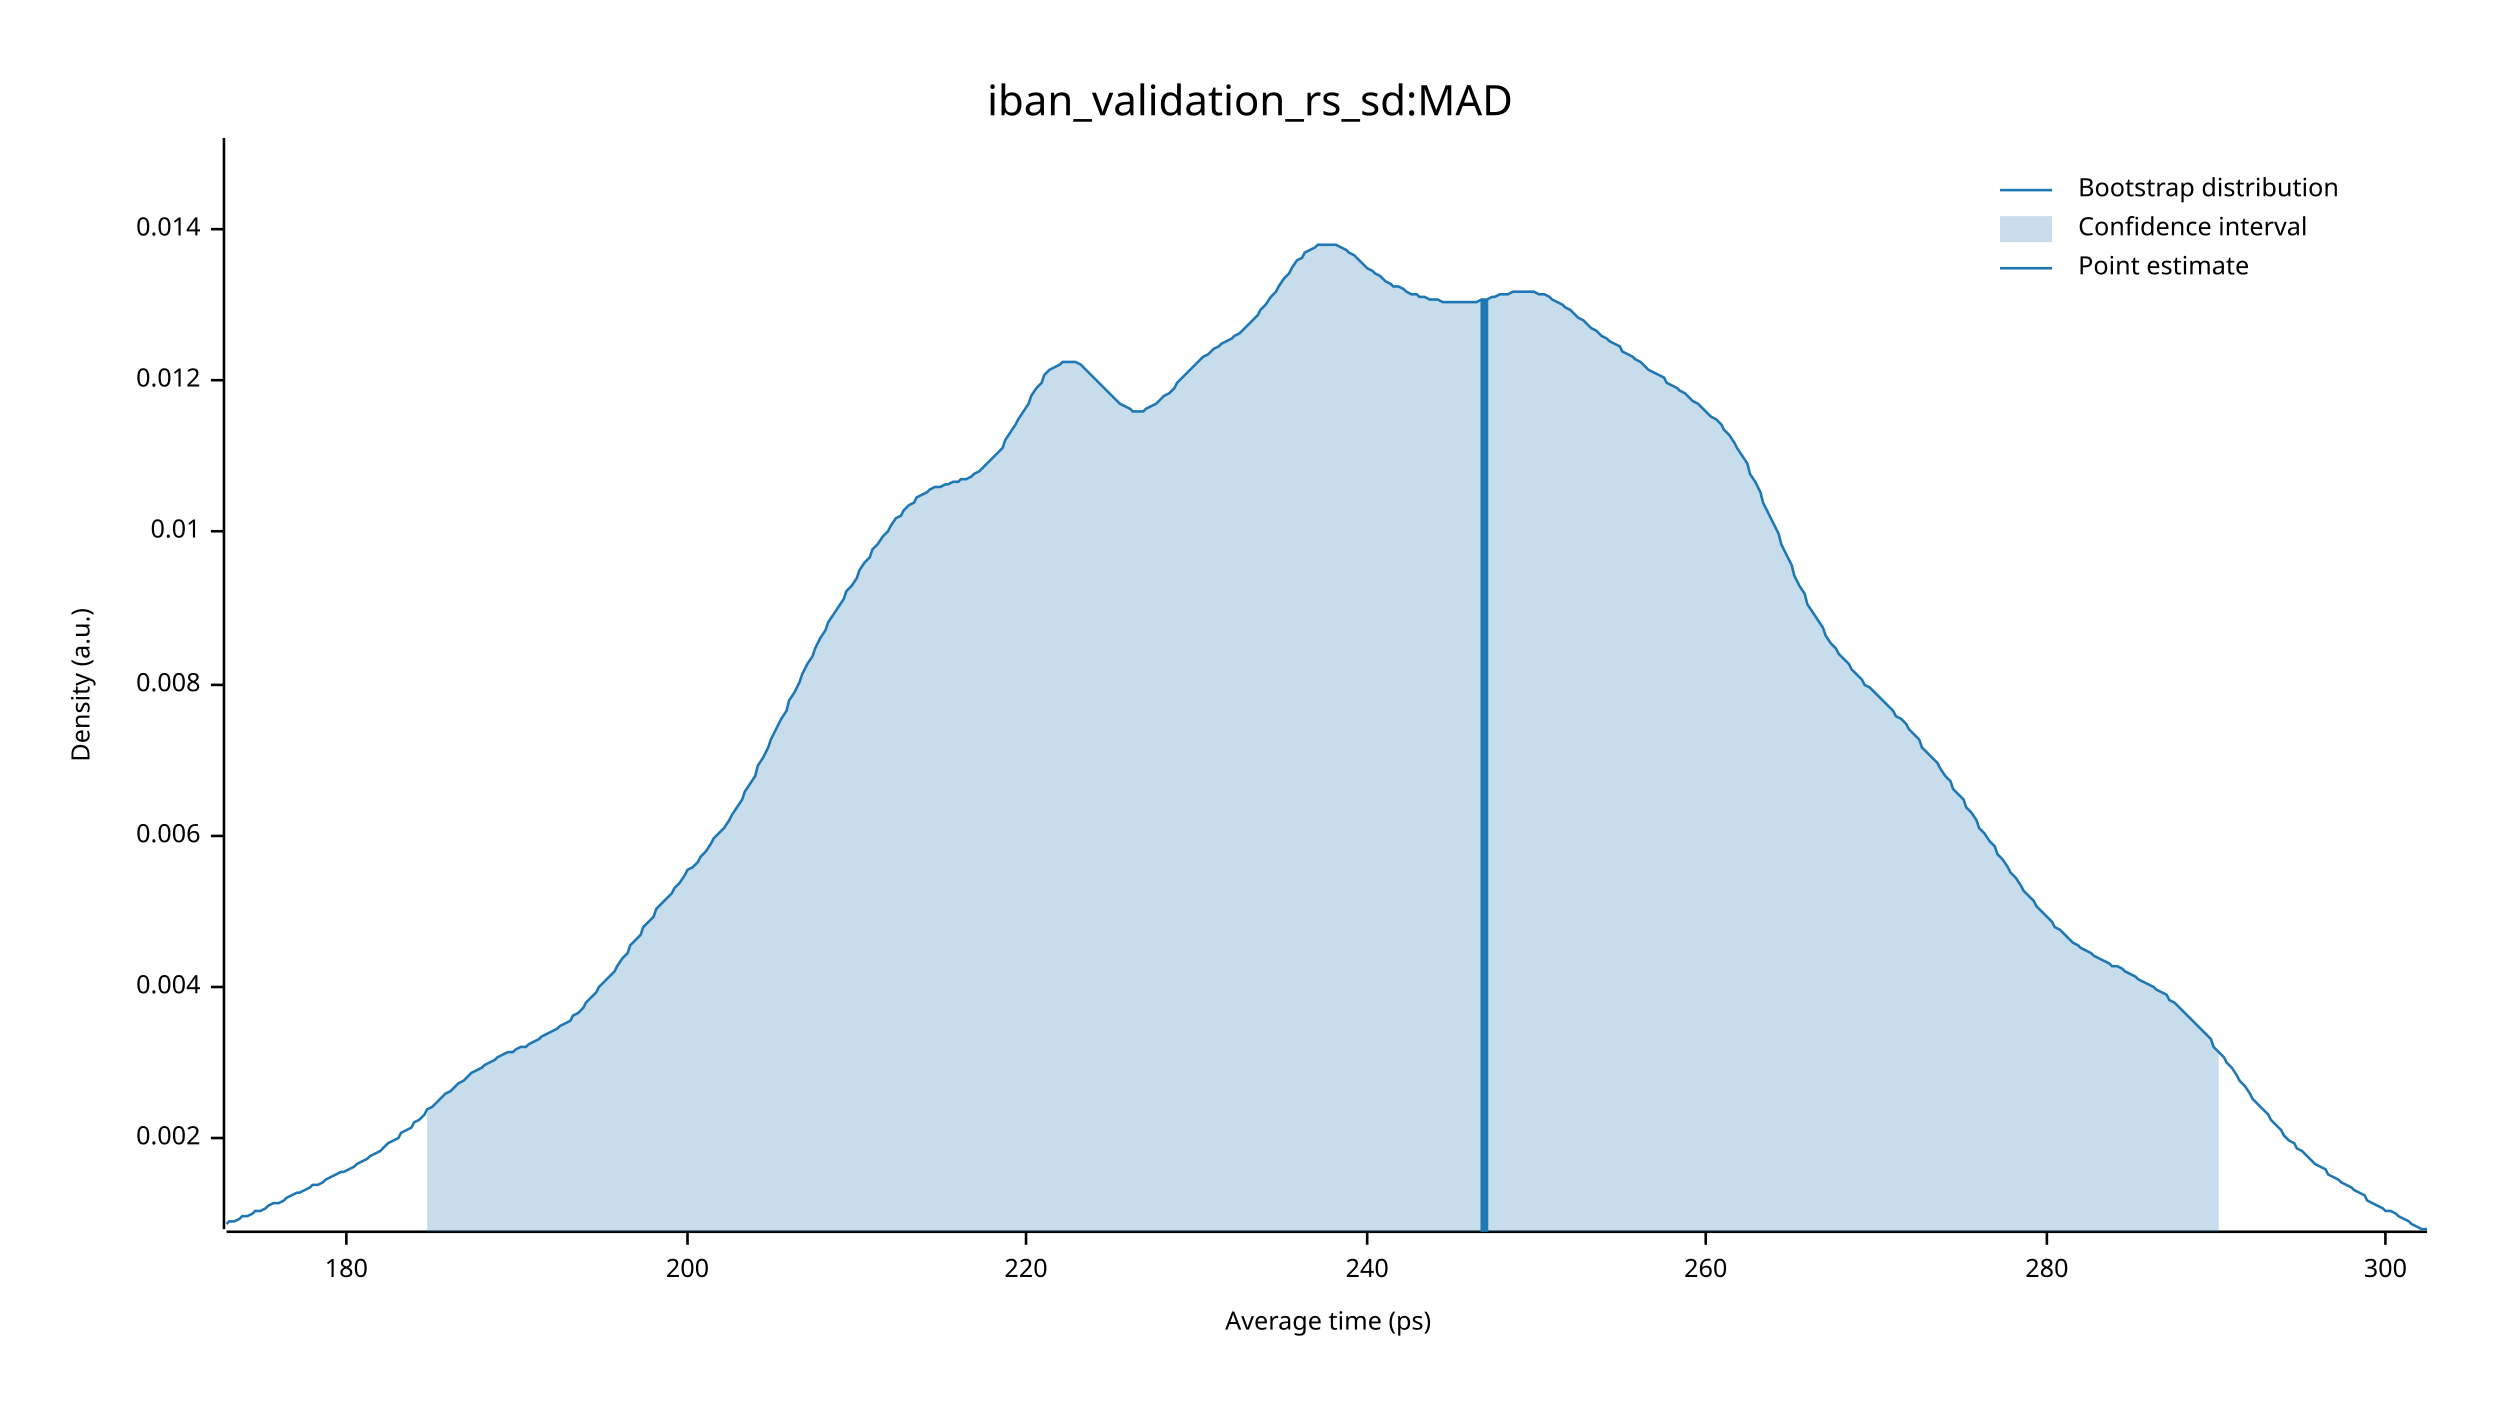
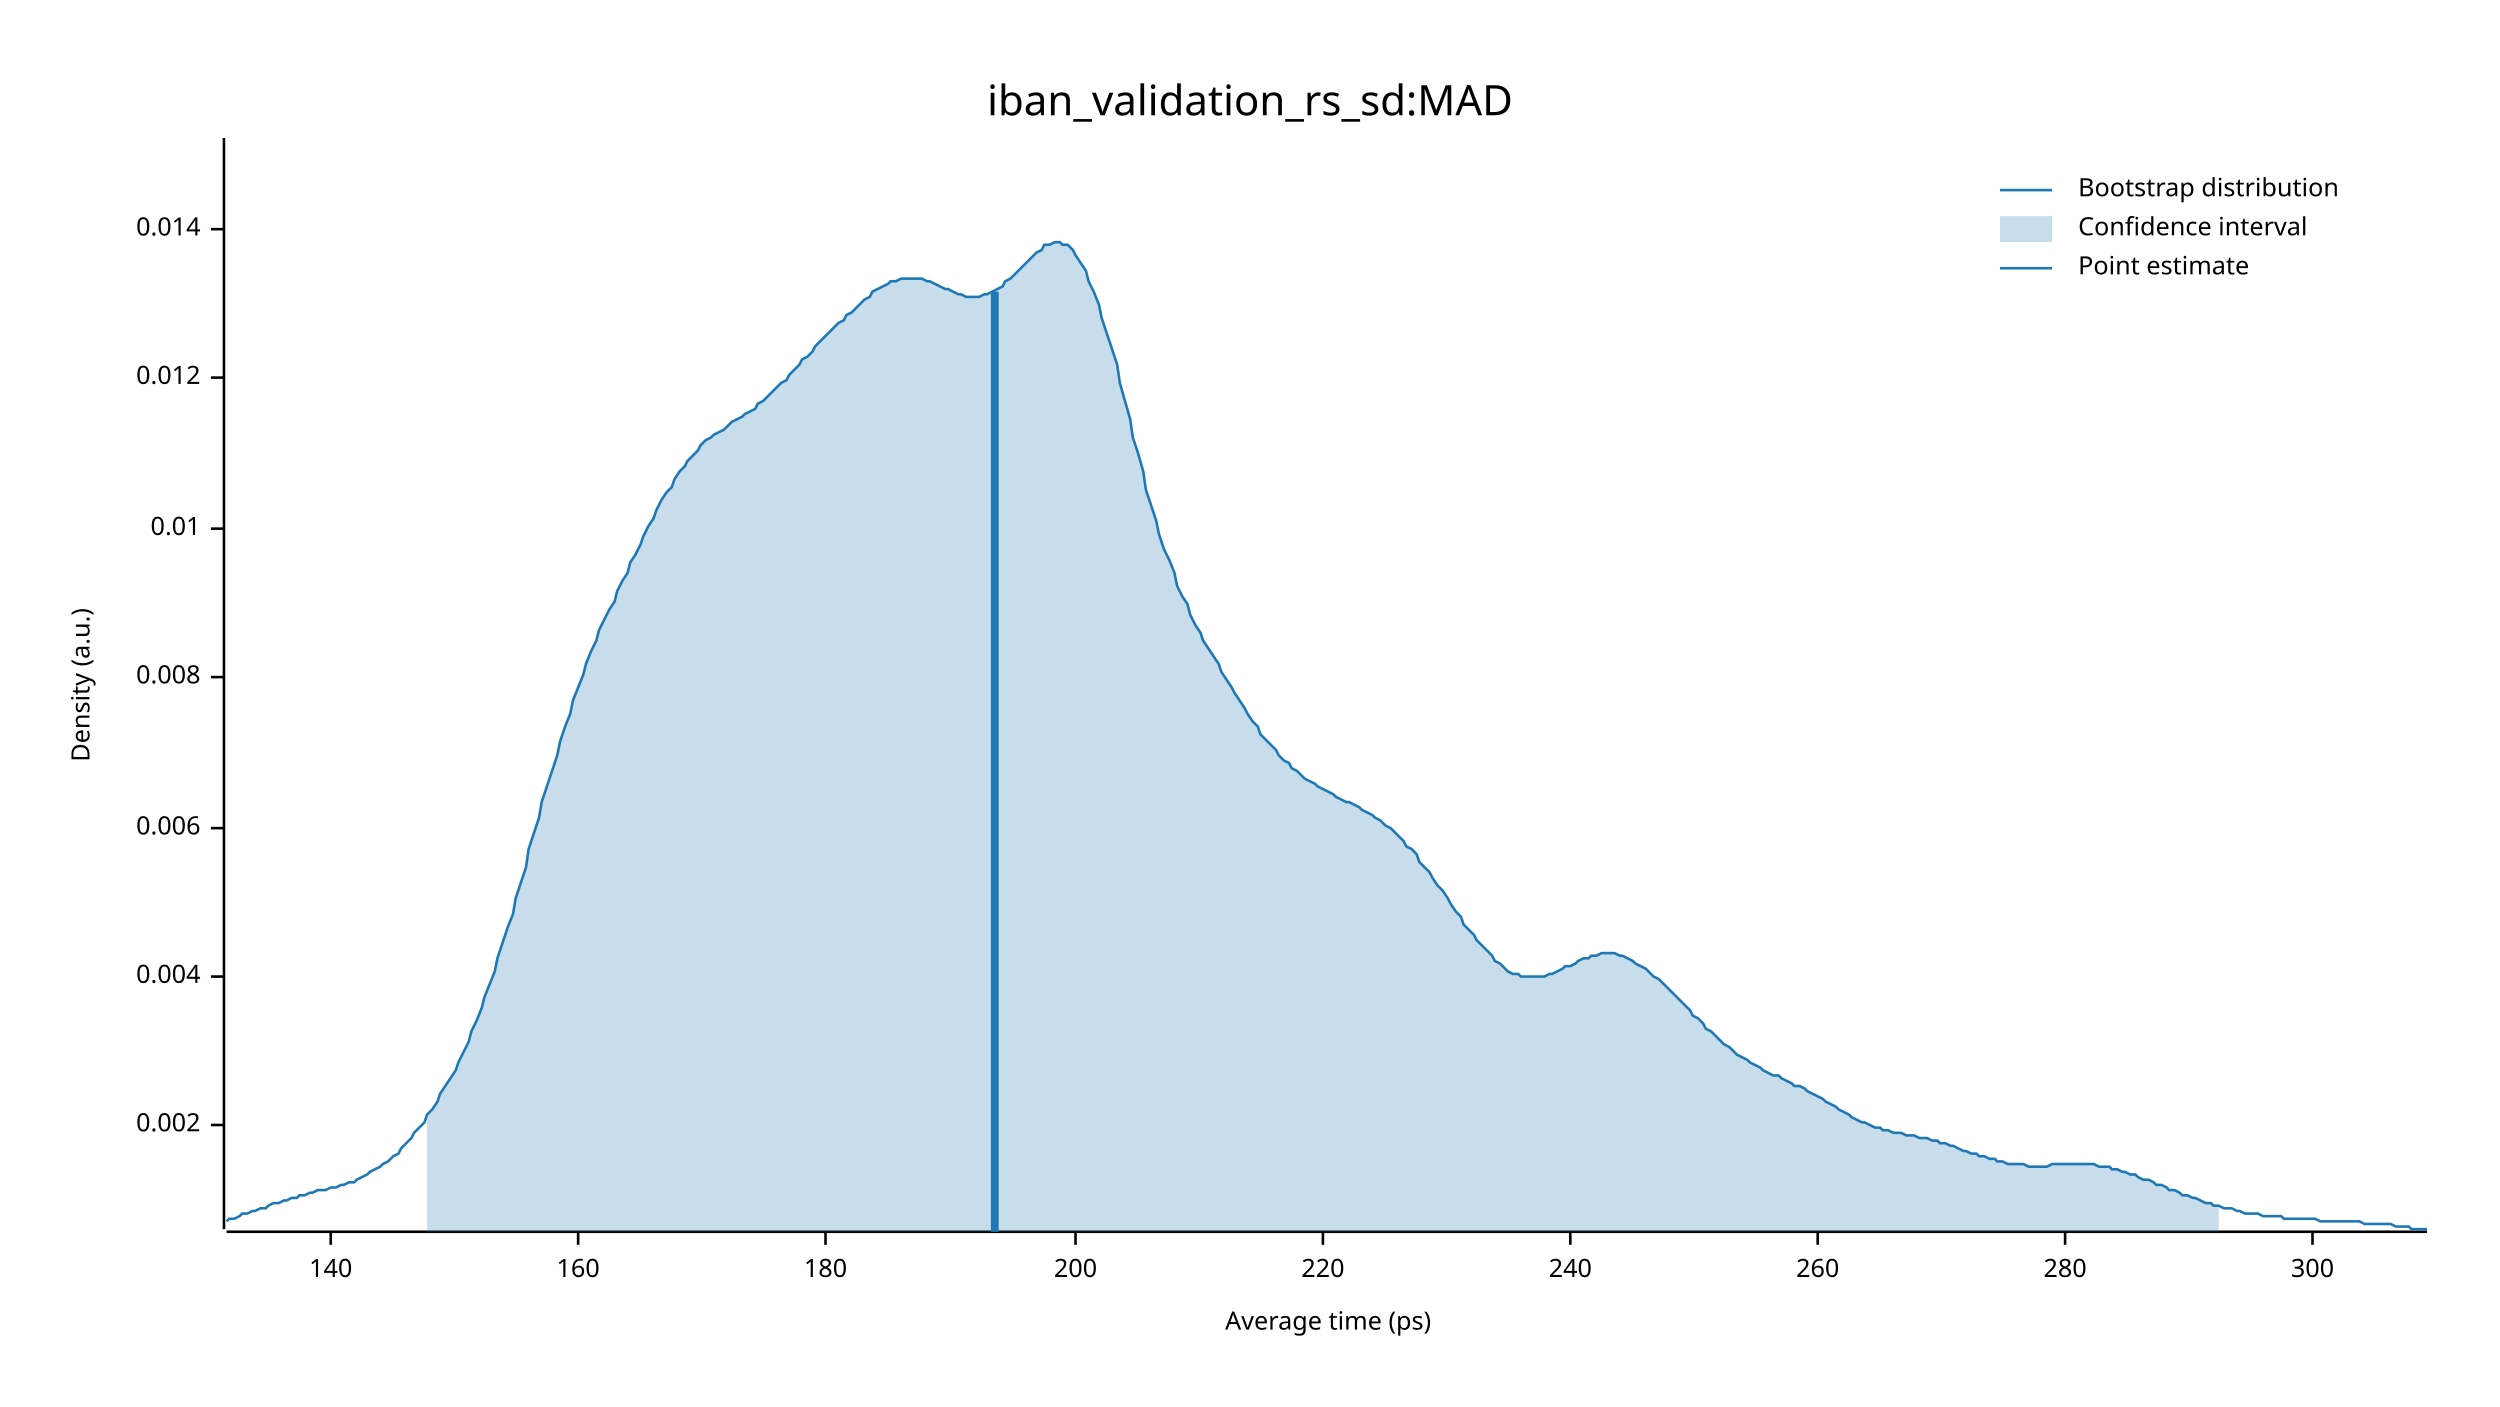
<svg xmlns="http://www.w3.org/2000/svg" width="960" height="540" viewBox="0 0 960 540">
  <text x="480" y="32" dy="0.76em" text-anchor="middle" font-family="sans-serif" font-size="16.129" opacity="1" fill="#000000">
iban_validation_rs_sd:MAD
</text>
  <text x="27" y="263" dy="0.76em" text-anchor="middle" font-family="sans-serif" font-size="9.677" opacity="1" fill="#000000" transform="rotate(270, 27, 263)">
Density (a.u.)
</text>
  <text x="510" y="513" dy="-0.5ex" text-anchor="middle" font-family="sans-serif" font-size="9.677" opacity="1" fill="#000000">
Average time (ps)
</text>
  <polyline fill="none" opacity="1" stroke="#000000" stroke-width="1" points="86,53 86,472 " />
-   <text x="77" y="437" dy="0.5ex" text-anchor="end" font-family="sans-serif" font-size="9.677" opacity="1" fill="#000000">
+   <text x="77" y="432" dy="0.5ex" text-anchor="end" font-family="sans-serif" font-size="9.677" opacity="1" fill="#000000">
0.002
</text>
-   <polyline fill="none" opacity="1" stroke="#000000" stroke-width="1" points="81,437 86,437 " />
-   <text x="77" y="379" dy="0.5ex" text-anchor="end" font-family="sans-serif" font-size="9.677" opacity="1" fill="#000000">
+   <polyline fill="none" opacity="1" stroke="#000000" stroke-width="1" points="81,432 86,432 " />
+   <text x="77" y="375" dy="0.5ex" text-anchor="end" font-family="sans-serif" font-size="9.677" opacity="1" fill="#000000">
0.004
</text>
-   <polyline fill="none" opacity="1" stroke="#000000" stroke-width="1" points="81,379 86,379 " />
-   <text x="77" y="321" dy="0.5ex" text-anchor="end" font-family="sans-serif" font-size="9.677" opacity="1" fill="#000000">
+   <polyline fill="none" opacity="1" stroke="#000000" stroke-width="1" points="81,375 86,375 " />
+   <text x="77" y="318" dy="0.5ex" text-anchor="end" font-family="sans-serif" font-size="9.677" opacity="1" fill="#000000">
0.006
</text>
-   <polyline fill="none" opacity="1" stroke="#000000" stroke-width="1" points="81,321 86,321 " />
-   <text x="77" y="263" dy="0.5ex" text-anchor="end" font-family="sans-serif" font-size="9.677" opacity="1" fill="#000000">
+   <polyline fill="none" opacity="1" stroke="#000000" stroke-width="1" points="81,318 86,318 " />
+   <text x="77" y="260" dy="0.5ex" text-anchor="end" font-family="sans-serif" font-size="9.677" opacity="1" fill="#000000">
0.008
</text>
-   <polyline fill="none" opacity="1" stroke="#000000" stroke-width="1" points="81,263 86,263 " />
-   <text x="77" y="204" dy="0.5ex" text-anchor="end" font-family="sans-serif" font-size="9.677" opacity="1" fill="#000000">
+   <polyline fill="none" opacity="1" stroke="#000000" stroke-width="1" points="81,260 86,260 " />
+   <text x="77" y="203" dy="0.5ex" text-anchor="end" font-family="sans-serif" font-size="9.677" opacity="1" fill="#000000">
0.01
</text>
-   <polyline fill="none" opacity="1" stroke="#000000" stroke-width="1" points="81,204 86,204 " />
-   <text x="77" y="146" dy="0.5ex" text-anchor="end" font-family="sans-serif" font-size="9.677" opacity="1" fill="#000000">
+   <polyline fill="none" opacity="1" stroke="#000000" stroke-width="1" points="81,203 86,203 " />
+   <text x="77" y="145" dy="0.5ex" text-anchor="end" font-family="sans-serif" font-size="9.677" opacity="1" fill="#000000">
0.012
</text>
-   <polyline fill="none" opacity="1" stroke="#000000" stroke-width="1" points="81,146 86,146 " />
+   <polyline fill="none" opacity="1" stroke="#000000" stroke-width="1" points="81,145 86,145 " />
  <text x="77" y="88" dy="0.5ex" text-anchor="end" font-family="sans-serif" font-size="9.677" opacity="1" fill="#000000">
0.014
</text>
  <polyline fill="none" opacity="1" stroke="#000000" stroke-width="1" points="81,88 86,88 " />
  <polyline fill="none" opacity="1" stroke="#000000" stroke-width="1" points="87,473 932,473 " />
-   <text x="133" y="483" dy="0.76em" text-anchor="middle" font-family="sans-serif" font-size="9.677" opacity="1" fill="#000000">
+   <text x="127" y="483" dy="0.76em" text-anchor="middle" font-family="sans-serif" font-size="9.677" opacity="1" fill="#000000">
+ 140
+ </text>
+   <polyline fill="none" opacity="1" stroke="#000000" stroke-width="1" points="127,473 127,478 " />
+   <text x="222" y="483" dy="0.76em" text-anchor="middle" font-family="sans-serif" font-size="9.677" opacity="1" fill="#000000">
+ 160
+ </text>
+   <polyline fill="none" opacity="1" stroke="#000000" stroke-width="1" points="222,473 222,478 " />
+   <text x="317" y="483" dy="0.76em" text-anchor="middle" font-family="sans-serif" font-size="9.677" opacity="1" fill="#000000">
180
</text>
-   <polyline fill="none" opacity="1" stroke="#000000" stroke-width="1" points="133,473 133,478 " />
-   <text x="264" y="483" dy="0.76em" text-anchor="middle" font-family="sans-serif" font-size="9.677" opacity="1" fill="#000000">
+   <polyline fill="none" opacity="1" stroke="#000000" stroke-width="1" points="317,473 317,478 " />
+   <text x="413" y="483" dy="0.76em" text-anchor="middle" font-family="sans-serif" font-size="9.677" opacity="1" fill="#000000">
200
</text>
-   <polyline fill="none" opacity="1" stroke="#000000" stroke-width="1" points="264,473 264,478 " />
-   <text x="394" y="483" dy="0.76em" text-anchor="middle" font-family="sans-serif" font-size="9.677" opacity="1" fill="#000000">
+   <polyline fill="none" opacity="1" stroke="#000000" stroke-width="1" points="413,473 413,478 " />
+   <text x="508" y="483" dy="0.76em" text-anchor="middle" font-family="sans-serif" font-size="9.677" opacity="1" fill="#000000">
220
</text>
-   <polyline fill="none" opacity="1" stroke="#000000" stroke-width="1" points="394,473 394,478 " />
-   <text x="525" y="483" dy="0.76em" text-anchor="middle" font-family="sans-serif" font-size="9.677" opacity="1" fill="#000000">
+   <polyline fill="none" opacity="1" stroke="#000000" stroke-width="1" points="508,473 508,478 " />
+   <text x="603" y="483" dy="0.76em" text-anchor="middle" font-family="sans-serif" font-size="9.677" opacity="1" fill="#000000">
240
</text>
-   <polyline fill="none" opacity="1" stroke="#000000" stroke-width="1" points="525,473 525,478 " />
-   <text x="655" y="483" dy="0.76em" text-anchor="middle" font-family="sans-serif" font-size="9.677" opacity="1" fill="#000000">
+   <polyline fill="none" opacity="1" stroke="#000000" stroke-width="1" points="603,473 603,478 " />
+   <text x="698" y="483" dy="0.76em" text-anchor="middle" font-family="sans-serif" font-size="9.677" opacity="1" fill="#000000">
260
</text>
-   <polyline fill="none" opacity="1" stroke="#000000" stroke-width="1" points="655,473 655,478 " />
-   <text x="786" y="483" dy="0.76em" text-anchor="middle" font-family="sans-serif" font-size="9.677" opacity="1" fill="#000000">
+   <polyline fill="none" opacity="1" stroke="#000000" stroke-width="1" points="698,473 698,478 " />
+   <text x="793" y="483" dy="0.76em" text-anchor="middle" font-family="sans-serif" font-size="9.677" opacity="1" fill="#000000">
280
</text>
-   <polyline fill="none" opacity="1" stroke="#000000" stroke-width="1" points="786,473 786,478 " />
-   <text x="916" y="483" dy="0.76em" text-anchor="middle" font-family="sans-serif" font-size="9.677" opacity="1" fill="#000000">
+   <polyline fill="none" opacity="1" stroke="#000000" stroke-width="1" points="793,473 793,478 " />
+   <text x="888" y="483" dy="0.76em" text-anchor="middle" font-family="sans-serif" font-size="9.677" opacity="1" fill="#000000">
300
</text>
-   <polyline fill="none" opacity="1" stroke="#000000" stroke-width="1" points="916,473 916,478 " />
-   <polyline fill="none" opacity="1" stroke="#1F78B4" stroke-width="1" points="87,470 88,469 90,469 92,468 93,467 95,467 97,466 98,465 100,465 102,464 103,463 105,462 107,462 109,461 110,460 112,459 114,458 115,458 117,457 119,456 120,455 122,455 124,454 125,453 127,452 129,451 131,450 132,450 134,449 136,448 137,447 139,446 141,445 142,444 144,443 146,442 147,441 149,439 151,438 153,437 154,435 156,434 158,433 159,431 161,430 163,428 164,426 166,425 168,423 169,422 171,420 173,419 175,417 176,416 178,415 180,413 181,412 183,411 185,410 186,409 188,408 190,407 191,406 193,405 195,404 197,404 198,403 200,402 202,402 203,401 205,400 207,399 208,398 210,397 212,396 214,395 215,394 217,393 219,392 220,390 222,389 224,387 225,385 227,383 229,381 230,379 232,377 234,375 236,373 237,371 239,368 241,366 242,363 244,361 246,359 247,356 249,354 251,352 252,349 254,347 256,345 258,343 259,341 261,339 263,336 264,334 266,333 268,331 269,329 271,327 273,324 274,322 276,320 278,318 280,315 281,313 283,310 285,307 286,304 288,301 290,298 291,294 293,291 295,287 296,284 298,280 300,276 302,273 303,269 305,266 307,262 308,259 310,255 312,252 313,249 315,245 317,242 318,239 320,236 322,233 324,230 325,227 327,225 329,222 330,219 332,216 334,214 335,211 337,209 339,206 341,204 342,202 344,199 346,198 347,196 349,194 351,193 352,191 354,190 356,189 357,188 359,187 361,187 363,186 364,186 366,185 368,185 369,184 371,184 373,183 374,182 376,181 378,179 379,178 381,176 383,174 385,172 386,169 388,166 390,163 391,161 393,158 395,155 396,152 398,149 400,147 401,144 403,142 405,141 407,140 408,139 410,139 412,139 413,139 415,140 417,142 418,143 420,145 422,147 423,148 425,150 427,152 429,154 430,155 432,156 434,157 435,158 437,158 439,158 440,157 442,156 444,155 445,154 447,152 449,151 451,149 452,147 454,145 456,143 457,142 459,140 461,138 462,137 464,136 466,134 468,133 469,132 471,131 473,130 474,129 476,128 478,126 479,125 481,123 483,121 484,119 486,117 488,114 490,112 491,110 493,107 495,105 496,103 498,100 500,99 501,97 503,96 505,95 506,94 508,94 510,94 512,94 513,94 515,95 517,96 518,97 520,98 522,100 523,101 525,103 527,104 528,105 530,106 532,108 534,109 535,110 537,110 539,111 540,112 542,113 544,113 545,114 547,114 549,115 550,115 552,115 554,116 556,116 557,116 559,116 561,116 562,116 564,116 566,116 567,116 569,115 571,115 573,114 574,114 576,113 578,113 579,113 581,112 583,112 584,112 586,112 588,112 589,112 591,113 593,113 595,114 596,115 598,116 600,117 601,118 603,119 605,121 606,122 608,123 610,125 611,126 613,127 615,129 617,130 618,131 620,132 622,133 623,135 625,136 627,137 628,138 630,139 632,141 633,142 635,143 637,144 639,145 640,147 642,148 644,149 645,150 647,151 649,153 650,154 652,155 654,157 655,158 657,160 659,161 661,163 662,165 664,167 666,170 667,172 669,175 671,178 672,182 674,185 676,189 677,193 679,197 681,201 683,205 684,209 686,213 688,217 689,221 691,225 693,228 694,232 696,235 698,238 700,241 701,244 703,247 705,249 706,251 708,253 710,255 711,257 713,259 715,261 716,263 718,264 720,266 722,268 723,269 725,271 727,273 728,275 730,276 732,278 733,280 735,282 737,284 738,287 740,289 742,291 744,293 745,295 747,298 749,300 750,303 752,305 754,307 755,310 757,312 759,315 760,318 762,320 764,323 766,325 767,328 769,330 771,333 772,335 774,337 776,340 777,342 779,344 781,346 782,348 784,350 786,352 788,354 789,356 791,357 793,359 794,360 796,362 798,363 799,364 801,365 803,366 804,367 806,368 808,369 810,370 811,371 813,371 815,372 816,373 818,374 820,375 821,376 823,377 825,378 827,379 828,380 830,381 832,382 833,384 835,385 837,387 838,388 840,390 842,392 843,393 845,395 847,397 849,399 850,402 852,404 854,406 855,408 857,410 859,413 860,415 862,417 864,420 865,422 867,424 869,426 871,428 872,430 874,432 876,434 877,436 879,438 881,439 882,441 884,442 886,444 887,445 889,447 891,448 893,449 894,451 896,452 898,453 899,454 901,455 903,456 904,457 906,458 908,459 909,461 911,462 913,463 915,464 916,465 918,465 920,466 921,467 923,468 925,469 926,470 928,471 930,472 932,472 " />
-   <polygon opacity="0.25" fill="#1F78B4" points="164,426 166,425 168,423 169,422 171,420 173,419 175,417 176,416 178,415 180,413 181,412 183,411 185,410 186,409 188,408 190,407 191,406 193,405 195,404 197,404 198,403 200,402 202,402 203,401 205,400 207,399 208,398 210,397 212,396 214,395 215,394 217,393 219,392 220,390 222,389 224,387 225,385 227,383 229,381 230,379 232,377 234,375 236,373 237,371 239,368 241,366 242,363 244,361 246,359 247,356 249,354 251,352 252,349 254,347 256,345 258,343 259,341 261,339 263,336 264,334 266,333 268,331 269,329 271,327 273,324 274,322 276,320 278,318 280,315 281,313 283,310 285,307 286,304 288,301 290,298 291,294 293,291 295,287 296,284 298,280 300,276 302,273 303,269 305,266 307,262 308,259 310,255 312,252 313,249 315,245 317,242 318,239 320,236 322,233 324,230 325,227 327,225 329,222 330,219 332,216 334,214 335,211 337,209 339,206 341,204 342,202 344,199 346,198 347,196 349,194 351,193 352,191 354,190 356,189 357,188 359,187 361,187 363,186 364,186 366,185 368,185 369,184 371,184 373,183 374,182 376,181 378,179 379,178 381,176 383,174 385,172 386,169 388,166 390,163 391,161 393,158 395,155 396,152 398,149 400,147 401,144 403,142 405,141 407,140 408,139 410,139 412,139 413,139 415,140 417,142 418,143 420,145 422,147 423,148 425,150 427,152 429,154 430,155 432,156 434,157 435,158 437,158 439,158 440,157 442,156 444,155 445,154 447,152 449,151 451,149 452,147 454,145 456,143 457,142 459,140 461,138 462,137 464,136 466,134 468,133 469,132 471,131 473,130 474,129 476,128 478,126 479,125 481,123 483,121 484,119 486,117 488,114 490,112 491,110 493,107 495,105 496,103 498,100 500,99 501,97 503,96 505,95 506,94 508,94 510,94 512,94 513,94 515,95 517,96 518,97 520,98 522,100 523,101 525,103 527,104 528,105 530,106 532,108 534,109 535,110 537,110 539,111 540,112 542,113 544,113 545,114 547,114 549,115 550,115 552,115 554,116 556,116 557,116 559,116 561,116 562,116 564,116 566,116 567,116 569,115 571,115 573,114 574,114 576,113 578,113 579,113 581,112 583,112 584,112 586,112 588,112 589,112 591,113 593,113 595,114 596,115 598,116 600,117 601,118 603,119 605,121 606,122 608,123 610,125 611,126 613,127 615,129 617,130 618,131 620,132 622,133 623,135 625,136 627,137 628,138 630,139 632,141 633,142 635,143 637,144 639,145 640,147 642,148 644,149 645,150 647,151 649,153 650,154 652,155 654,157 655,158 657,160 659,161 661,163 662,165 664,167 666,170 667,172 669,175 671,178 672,182 674,185 676,189 677,193 679,197 681,201 683,205 684,209 686,213 688,217 689,221 691,225 693,228 694,232 696,235 698,238 700,241 701,244 703,247 705,249 706,251 708,253 710,255 711,257 713,259 715,261 716,263 718,264 720,266 722,268 723,269 725,271 727,273 728,275 730,276 732,278 733,280 735,282 737,284 738,287 740,289 742,291 744,293 745,295 747,298 749,300 750,303 752,305 754,307 755,310 757,312 759,315 760,318 762,320 764,323 766,325 767,328 769,330 771,333 772,335 774,337 776,340 777,342 779,344 781,346 782,348 784,350 786,352 788,354 789,356 791,357 793,359 794,360 796,362 798,363 799,364 801,365 803,366 804,367 806,368 808,369 810,370 811,371 813,371 815,372 816,373 818,374 820,375 821,376 823,377 825,378 827,379 828,380 830,381 832,382 833,384 835,385 837,387 838,388 840,390 842,392 843,393 845,395 847,397 849,399 850,402 852,404 852,473 164,473 " />
-   <polyline fill="none" opacity="1" stroke="#1F78B4" stroke-width="3" points="570,473 570,115 " />
+   <polyline fill="none" opacity="1" stroke="#000000" stroke-width="1" points="888,473 888,478 " />
+   <polyline fill="none" opacity="1" stroke="#1F78B4" stroke-width="1" points="87,469 88,468 90,468 92,467 93,466 95,466 97,465 98,465 100,464 102,464 103,463 105,462 107,462 109,461 110,461 112,460 114,460 115,459 117,459 119,458 120,458 122,457 124,457 125,457 127,456 129,456 131,455 132,455 134,454 136,454 137,453 139,452 141,451 142,450 144,449 146,448 147,447 149,446 151,444 153,443 154,441 156,439 158,437 159,435 161,433 163,431 164,428 166,426 168,423 169,420 171,417 173,414 175,411 176,408 178,404 180,400 181,396 183,392 185,387 186,383 188,378 190,373 191,368 193,362 195,356 197,351 198,345 200,339 202,333 203,326 205,320 207,314 208,308 210,302 212,296 214,290 215,285 217,279 219,274 220,269 222,264 224,259 225,255 227,250 229,246 230,242 232,238 234,234 236,231 237,227 239,223 241,220 242,216 244,213 246,209 247,206 249,202 251,199 252,196 254,192 256,189 258,187 259,184 261,181 263,179 264,177 266,175 268,173 269,171 271,169 273,168 274,167 276,166 278,165 280,163 281,162 283,161 285,160 286,159 288,158 290,157 291,155 293,154 295,152 296,151 298,149 300,147 302,146 303,144 305,142 307,140 308,138 310,137 312,135 313,133 315,131 317,129 318,128 320,126 322,124 324,123 325,121 327,120 329,118 330,117 332,115 334,114 335,112 337,111 339,110 341,109 342,108 344,108 346,107 347,107 349,107 351,107 352,107 354,107 356,108 357,108 359,109 361,110 363,111 364,111 366,112 368,113 369,113 371,114 373,114 374,114 376,114 378,113 379,113 381,112 383,111 385,110 386,108 388,107 390,105 391,104 393,102 395,100 396,99 398,97 400,96 401,94 403,94 405,93 407,93 408,94 410,94 412,96 413,98 415,101 417,104 418,108 420,112 422,117 423,122 425,128 427,134 429,140 430,147 432,154 434,161 435,168 437,174 439,181 440,188 442,194 444,200 445,205 447,211 449,215 451,220 452,225 454,229 456,232 457,236 459,240 461,243 462,246 464,249 466,252 468,255 469,258 471,261 473,264 474,266 476,269 478,272 479,274 481,277 483,279 484,282 486,284 488,286 490,288 491,290 493,292 495,293 496,295 498,296 500,298 501,299 503,300 505,301 506,302 508,303 510,304 512,305 513,306 515,307 517,308 518,308 520,309 522,310 523,311 525,312 527,313 528,314 530,315 532,317 534,318 535,319 537,321 539,323 540,325 542,326 544,328 545,331 547,333 549,335 550,337 552,340 554,342 556,345 557,347 559,350 561,352 562,355 564,357 566,359 567,361 569,363 571,365 573,367 574,369 576,370 578,372 579,373 581,374 583,374 584,375 586,375 588,375 589,375 591,375 593,375 595,374 596,374 598,373 600,372 601,371 603,371 605,370 606,369 608,368 610,368 611,367 613,367 615,366 617,366 618,366 620,366 622,367 623,367 625,368 627,369 628,370 630,371 632,372 633,373 635,375 637,376 639,378 640,379 642,381 644,383 645,384 647,386 649,388 650,390 652,391 654,393 655,395 657,396 659,398 661,400 662,401 664,402 666,404 667,405 669,406 671,407 672,408 674,409 676,410 677,411 679,412 681,413 683,413 684,414 686,415 688,416 689,417 691,417 693,418 694,419 696,420 698,421 700,422 701,423 703,424 705,425 706,426 708,427 710,428 711,429 713,430 715,431 716,431 718,432 720,433 722,433 723,434 725,434 727,435 728,435 730,435 732,436 733,436 735,436 737,437 738,437 740,437 742,438 744,438 745,439 747,439 749,440 750,440 752,441 754,442 755,442 757,443 759,443 760,444 762,444 764,445 766,445 767,446 769,446 771,447 772,447 774,447 776,447 777,447 779,448 781,448 782,448 784,448 786,448 788,447 789,447 791,447 793,447 794,447 796,447 798,447 799,447 801,447 803,447 804,447 806,448 808,448 810,448 811,449 813,449 815,450 816,450 818,451 820,451 821,452 823,453 825,453 827,454 828,455 830,455 832,456 833,457 835,457 837,458 838,459 840,459 842,460 843,460 845,461 847,462 849,462 850,463 852,463 854,464 855,464 857,464 859,465 860,465 862,466 864,466 865,466 867,466 869,467 871,467 872,467 874,467 876,467 877,468 879,468 881,468 882,468 884,468 886,468 887,468 889,468 891,469 893,469 894,469 896,469 898,469 899,469 901,469 903,469 904,469 906,469 908,470 909,470 911,470 913,470 915,470 916,470 918,470 920,471 921,471 923,471 925,471 926,472 928,472 930,472 932,472 " />
+   <polygon opacity="0.25" fill="#1F78B4" points="164,428 166,426 168,423 169,420 171,417 173,414 175,411 176,408 178,404 180,400 181,396 183,392 185,387 186,383 188,378 190,373 191,368 193,362 195,356 197,351 198,345 200,339 202,333 203,326 205,320 207,314 208,308 210,302 212,296 214,290 215,285 217,279 219,274 220,269 222,264 224,259 225,255 227,250 229,246 230,242 232,238 234,234 236,231 237,227 239,223 241,220 242,216 244,213 246,209 247,206 249,202 251,199 252,196 254,192 256,189 258,187 259,184 261,181 263,179 264,177 266,175 268,173 269,171 271,169 273,168 274,167 276,166 278,165 280,163 281,162 283,161 285,160 286,159 288,158 290,157 291,155 293,154 295,152 296,151 298,149 300,147 302,146 303,144 305,142 307,140 308,138 310,137 312,135 313,133 315,131 317,129 318,128 320,126 322,124 324,123 325,121 327,120 329,118 330,117 332,115 334,114 335,112 337,111 339,110 341,109 342,108 344,108 346,107 347,107 349,107 351,107 352,107 354,107 356,108 357,108 359,109 361,110 363,111 364,111 366,112 368,113 369,113 371,114 373,114 374,114 376,114 378,113 379,113 381,112 383,111 385,110 386,108 388,107 390,105 391,104 393,102 395,100 396,99 398,97 400,96 401,94 403,94 405,93 407,93 408,94 410,94 412,96 413,98 415,101 417,104 418,108 420,112 422,117 423,122 425,128 427,134 429,140 430,147 432,154 434,161 435,168 437,174 439,181 440,188 442,194 444,200 445,205 447,211 449,215 451,220 452,225 454,229 456,232 457,236 459,240 461,243 462,246 464,249 466,252 468,255 469,258 471,261 473,264 474,266 476,269 478,272 479,274 481,277 483,279 484,282 486,284 488,286 490,288 491,290 493,292 495,293 496,295 498,296 500,298 501,299 503,300 505,301 506,302 508,303 510,304 512,305 513,306 515,307 517,308 518,308 520,309 522,310 523,311 525,312 527,313 528,314 530,315 532,317 534,318 535,319 537,321 539,323 540,325 542,326 544,328 545,331 547,333 549,335 550,337 552,340 554,342 556,345 557,347 559,350 561,352 562,355 564,357 566,359 567,361 569,363 571,365 573,367 574,369 576,370 578,372 579,373 581,374 583,374 584,375 586,375 588,375 589,375 591,375 593,375 595,374 596,374 598,373 600,372 601,371 603,371 605,370 606,369 608,368 610,368 611,367 613,367 615,366 617,366 618,366 620,366 622,367 623,367 625,368 627,369 628,370 630,371 632,372 633,373 635,375 637,376 639,378 640,379 642,381 644,383 645,384 647,386 649,388 650,390 652,391 654,393 655,395 657,396 659,398 661,400 662,401 664,402 666,404 667,405 669,406 671,407 672,408 674,409 676,410 677,411 679,412 681,413 683,413 684,414 686,415 688,416 689,417 691,417 693,418 694,419 696,420 698,421 700,422 701,423 703,424 705,425 706,426 708,427 710,428 711,429 713,430 715,431 716,431 718,432 720,433 722,433 723,434 725,434 727,435 728,435 730,435 732,436 733,436 735,436 737,437 738,437 740,437 742,438 744,438 745,439 747,439 749,440 750,440 752,441 754,442 755,442 757,443 759,443 760,444 762,444 764,445 766,445 767,446 769,446 771,447 772,447 774,447 776,447 777,447 779,448 781,448 782,448 784,448 786,448 788,447 789,447 791,447 793,447 794,447 796,447 798,447 799,447 801,447 803,447 804,447 806,448 808,448 810,448 811,449 813,449 815,450 816,450 818,451 820,451 821,452 823,453 825,453 827,454 828,455 830,455 832,456 833,457 835,457 837,458 838,459 840,459 842,460 843,460 845,461 847,462 849,462 850,463 852,463 852,473 164,473 " />
+   <polyline fill="none" opacity="1" stroke="#1F78B4" stroke-width="3" points="382,473 382,112 " />
  <text x="798" y="68" dy="0.76em" text-anchor="start" font-family="sans-serif" font-size="9.677" opacity="1" fill="#000000">
Bootstrap distribution
</text>
  <text x="798" y="83" dy="0.76em" text-anchor="start" font-family="sans-serif" font-size="9.677" opacity="1" fill="#000000">
Confidence interval
</text>
  <text x="798" y="98" dy="0.76em" text-anchor="start" font-family="sans-serif" font-size="9.677" opacity="1" fill="#000000">
Point estimate
</text>
  <polyline fill="none" opacity="1" stroke="#1F78B4" stroke-width="1" points="768,73 788,73 " />
  <rect x="768" y="83" width="20" height="10" opacity="0.25" fill="#1F78B4" stroke="none" />
  <polyline fill="none" opacity="1" stroke="#1F78B4" stroke-width="1" points="768,103 788,103 " />
</svg>
